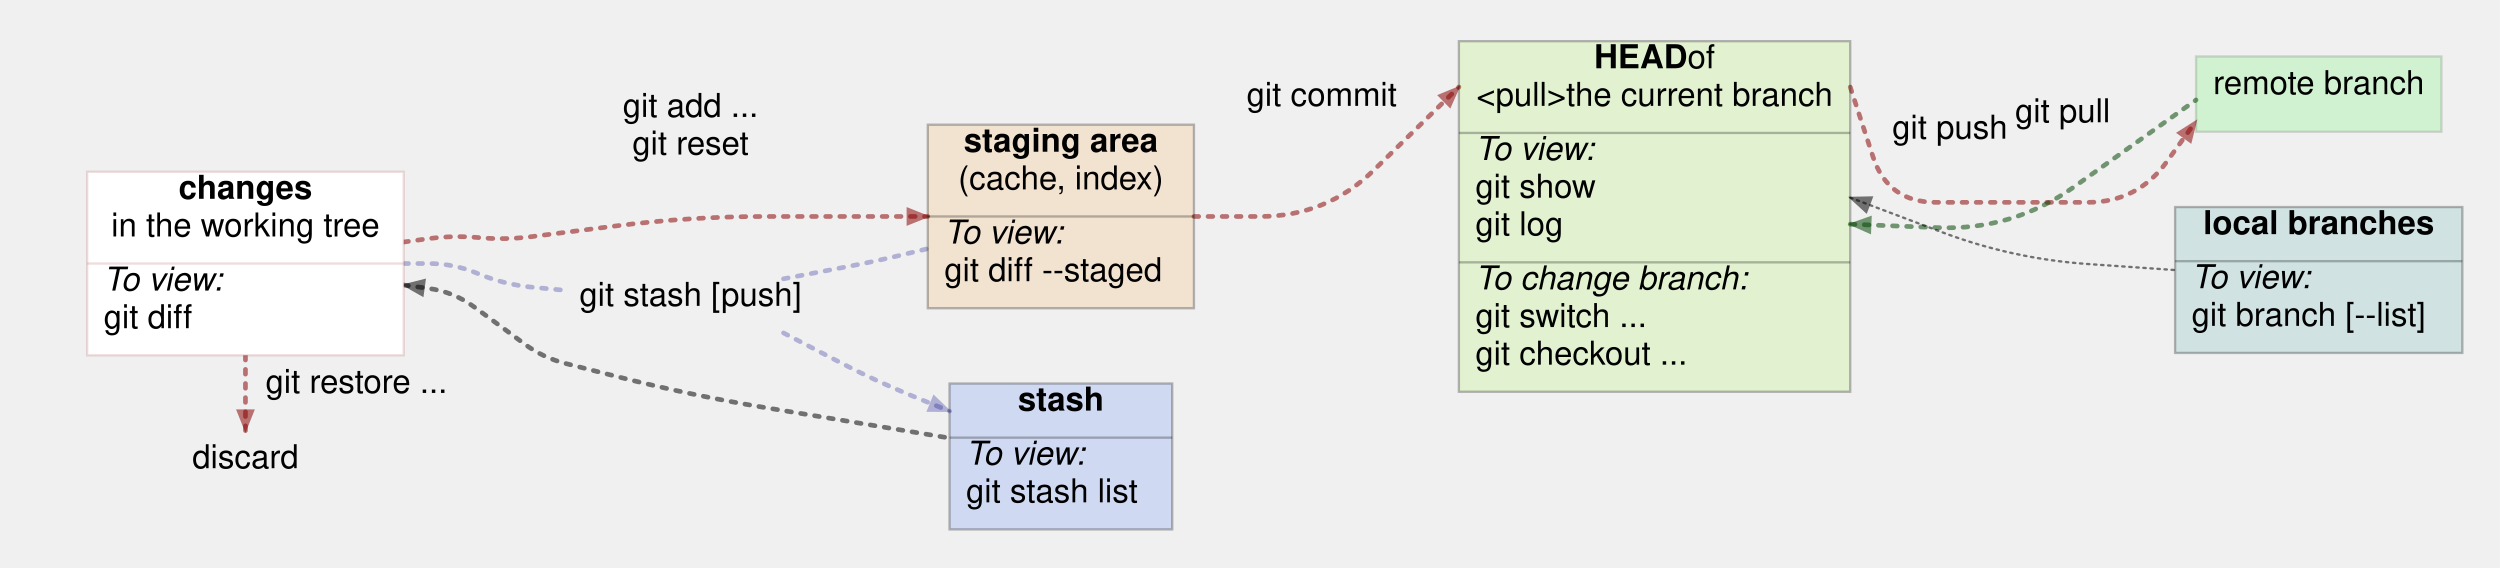
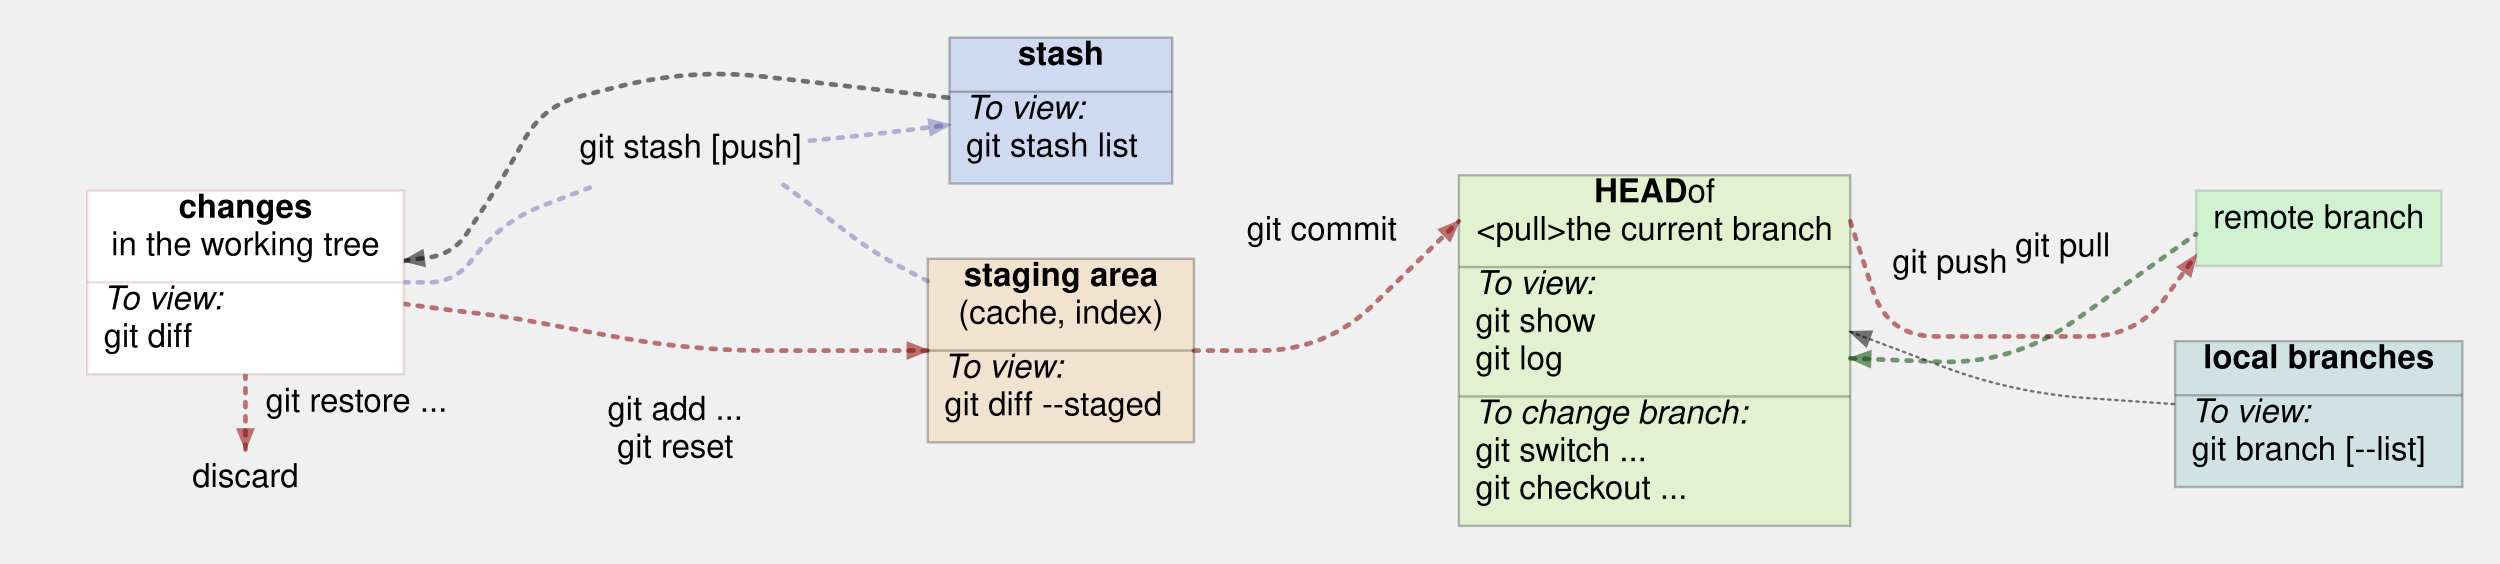
- <svg xmlns="http://www.w3.org/2000/svg" width="1062.52" height="241">
+ <svg xmlns="http://www.w3.org/2000/svg" width="1062.52" height="239.5">
  <style type="text/css">
		.edge { fill: none; }
	</style>
  <defs>
    <marker id="normal" markerWidth="10" markerHeight="8" refX="9" refY="4" orient="auto-start-reverse" markerUnits="userSpaceOnUse">
      <path d="M0,0 L0,8 L10,4 z" fill="context-stroke" />
    </marker>
    <marker id="vee" markerWidth="10" markerHeight="8" refX="9" refY="4" orient="auto-start-reverse" markerUnits="userSpaceOnUse">
      <path d="M0,0 L10,4 L0,8 L3,4 z" fill="context-stroke" />
    </marker>
    <marker id="dot" markerWidth="8" markerHeight="8" refX="7" refY="4" orient="auto-start-reverse" markerUnits="userSpaceOnUse">
      <circle cx="4" cy="4" r="3.5" fill="context-stroke" />
    </marker>
    <marker id="odot" markerWidth="8" markerHeight="8" refX="7" refY="4" orient="auto-start-reverse" markerUnits="userSpaceOnUse">
      <circle cx="4" cy="4" r="3" fill="white" stroke="context-stroke" />
    </marker>
  </defs>
  <g>
-     <path class="edge" marker-end="url(#normal)" stroke="rgba(136,0,0,0.533)" stroke-dasharray="2 4" stroke-linecap="round" stroke-width="2" d="M507.44,92 L535.59,92 Q563.74,92 583.876,72.329 L620.04,37 " />
-     <text text-anchor="middle" alignment-baseline="middle" x="561.749" y="45.004" font-size="14" font-family="Helvetica,Arial,sans-serif" fill="#000000">git commit</text>
-     <path class="edge" stroke="rgba(0,0,136,0.267)" stroke-dasharray="2 4" stroke-linecap="round" stroke-width="2" d="M171.59,112 L182.115,112 Q192.64,112 202.381,115.985 L203.64,116.5 Q214.64,121 226.473,122.105 L241.524,123.511 " />
-     <path class="edge" stroke="rgba(0,0,136,0.267)" stroke-dasharray="2 4" stroke-linecap="round" stroke-width="2" d="M332.999,118.5 L361.203,113.12 Q372.32,111 383.32,108.34 L394.32,105.679 " />
-     <path class="edge" marker-start="url(#normal)" stroke="rgba(0,0,0,0.533)" stroke-dasharray="2 4" stroke-linecap="round" stroke-width="2" d="M171.59,121.14 L182.115,122.57 Q192.64,124 201.23,130.247 L206.553,134.118 Q214.64,140 222.64,146 L222.64,146 Q230.64,152 240.331,154.467 L262.469,160.104 Q293.48,168 325.054,173.206 L356.699,178.424 Q372.32,181 387.94,183.585 L403.56,186.17 " />
-     <path class="edge" marker-end="url(#normal)" stroke="rgba(0,0,136,0.267)" stroke-dasharray="2 4" stroke-linecap="round" stroke-width="2" d="M332.999,141.5 L357.364,154.203 Q372.32,162 387.94,168.363 L403.56,174.725 " />
-     <path class="edge" marker-end="url(#normal)" stroke="rgba(136,0,0,0.533)" stroke-dasharray="2 4" stroke-linecap="round" stroke-width="2" d="M786.36,37 L796.017,66.573 Q802.36,86 822.796,86 L887.169,86 Q908.44,86 920.885,68.75 L933.33,51.5 " />
-     <text text-anchor="middle" alignment-baseline="middle" x="828.704" y="58.93" font-size="14" font-family="Helvetica,Arial,sans-serif" fill="#000000">git push</text>
-     <path class="edge" marker-start="url(#normal)" stroke="rgba(0,68,0,0.533)" stroke-dasharray="2 4" stroke-linecap="round" stroke-width="2" d="M786.36,95.278 L823.425,96.739 Q855.4,98 881.465,79.437 L933.33,42.5 " />
-     <text text-anchor="middle" alignment-baseline="middle" x="876.63" y="51.961" font-size="14" font-family="Helvetica,Arial,sans-serif" fill="#000000">git pull</text>
-     <path class="edge" marker-end="url(#normal)" stroke="rgba(136,0,0,0.533)" stroke-dasharray="2 4" stroke-linecap="round" stroke-width="2" d="M171.59,102.86 L182.115,101.43 Q192.64,100 203.218,100.962 L203.64,101 Q214.64,102 225.598,100.61 L261.734,96.027 Q293.48,92 325.48,92 L361.32,92 Q372.32,92 383.32,92 L394.32,92 " />
-     <text text-anchor="middle" alignment-baseline="middle" x="293.47" y="49.691" font-size="14" font-family="Helvetica,Arial,sans-serif" fill="#000000">git add ...    </text>
-     <text text-anchor="middle" alignment-baseline="middle" x="293.47" y="65.691" font-size="14" font-family="Helvetica,Arial,sans-serif" fill="#000000">git reset      </text>
-     <path class="edge" marker-end="url(#normal)" stroke="rgba(136,0,0,0.533)" stroke-dasharray="2 4" stroke-linecap="round" stroke-width="2" d="M104.32,151 L104.32,183 " />
-     <text text-anchor="middle" alignment-baseline="middle" x="151.48" y="167" font-size="14" font-family="Helvetica,Arial,sans-serif" fill="#000000">git restore ...</text>
-     <path class="edge" marker-start="url(#normal)" stroke="rgba(0,0,0,0.533)" stroke-dasharray="1 2" stroke-linecap="round" stroke-width="1" d="M786.36,84 L825.453,98.722 Q855.4,110 887.324,112.209 L924.44,114.777 " />
-     <rect x="37.05" y="73" width="134.54" height="78" class="node" fill="#FFFFFF" stroke="rgba(136,0,0,0.133)" stroke-width="1" />
-     <text text-anchor="middle" alignment-baseline="middle" x="104.32" y="84.5" font-size="14" font-family="Helvetica,Arial,sans-serif" fill="#000000">
+     <path class="edge" marker-end="url(#normal)" stroke="rgba(136,0,0,0.533)" stroke-dasharray="2 4" stroke-linecap="round" stroke-width="2" d="M507.44,149 L535.59,149 Q563.74,149 583.876,129.329 L620.04,94 " />
+     <text text-anchor="middle" alignment-baseline="middle" x="561.749" y="102.004" font-size="14" font-family="Helvetica,Arial,sans-serif" fill="#000000">git commit</text>
+     <path class="edge" stroke="rgba(0,0,136,0.267)" stroke-dasharray="2 4" stroke-linecap="round" stroke-width="2" d="M171.59,120 L182.115,120 Q192.64,120 199.363,111.902 L203.64,106.75 Q214.64,93.5 230.73,87.362 L253.961,78.5 " />
+     <path class="edge" stroke="rgba(0,0,136,0.267)" stroke-dasharray="2 4" stroke-linecap="round" stroke-width="2" d="M332.999,78.5 L362.395,100.554 Q372.32,108 383.32,113.741 L394.32,119.482 " />
+     <path class="edge" marker-start="url(#normal)" stroke="rgba(0,0,0,0.533)" stroke-dasharray="2 4" stroke-linecap="round" stroke-width="2" d="M171.59,110.86 L182.115,109.43 Q192.64,108 198.471,99.122 L205.429,88.526 Q214.64,74.5 222.64,59.75 L222.64,59.75 Q230.64,45 246.901,40.86 L262.469,36.896 Q293.48,29 325.274,32.629 L356.699,36.217 Q372.32,38 387.94,39.789 L403.56,41.579 " />
+     <path class="edge" marker-end="url(#normal)" stroke="rgba(0,0,136,0.267)" stroke-dasharray="2 4" stroke-linecap="round" stroke-width="2" d="M344.223,59.79 L358.271,58.395 Q372.32,57 386.325,55.217 L403.56,53.023 " />
+     <path class="edge" marker-end="url(#normal)" stroke="rgba(136,0,0,0.533)" stroke-dasharray="2 4" stroke-linecap="round" stroke-width="2" d="M786.36,94 L796.017,123.573 Q802.36,143 822.796,143 L887.169,143 Q908.44,143 920.885,125.75 L933.33,108.5 " />
+     <text text-anchor="middle" alignment-baseline="middle" x="828.704" y="115.93" font-size="14" font-family="Helvetica,Arial,sans-serif" fill="#000000">git push</text>
+     <path class="edge" marker-start="url(#normal)" stroke="rgba(0,68,0,0.533)" stroke-dasharray="2 4" stroke-linecap="round" stroke-width="2" d="M786.36,152.278 L823.425,153.739 Q855.4,155 881.465,136.437 L933.33,99.5 " />
+     <text text-anchor="middle" alignment-baseline="middle" x="876.63" y="108.961" font-size="14" font-family="Helvetica,Arial,sans-serif" fill="#000000">git pull</text>
+     <path class="edge" marker-end="url(#normal)" stroke="rgba(136,0,0,0.533)" stroke-dasharray="2 4" stroke-linecap="round" stroke-width="2" d="M171.59,129.14 L182.115,130.57 Q192.64,132 203.194,133.199 L203.64,133.25 Q214.64,134.5 225.528,136.503 L262.008,143.212 Q293.48,149 325.48,149 L361.32,149 Q372.32,149 383.32,149 L394.32,149 " />
+     <text text-anchor="middle" alignment-baseline="middle" x="286.965" y="178.427" font-size="14" font-family="Helvetica,Arial,sans-serif" fill="#000000">git add ...    </text>
+     <text text-anchor="middle" alignment-baseline="middle" x="286.965" y="194.427" font-size="14" font-family="Helvetica,Arial,sans-serif" fill="#000000">git reset      </text>
+     <path class="edge" marker-end="url(#normal)" stroke="rgba(136,0,0,0.533)" stroke-dasharray="2 4" stroke-linecap="round" stroke-width="2" d="M104.32,159 L104.32,191 " />
+     <text text-anchor="middle" alignment-baseline="middle" x="151.48" y="175" font-size="14" font-family="Helvetica,Arial,sans-serif" fill="#000000">git restore ...</text>
+     <path class="edge" marker-start="url(#normal)" stroke="rgba(0,0,0,0.533)" stroke-dasharray="1 2" stroke-linecap="round" stroke-width="1" d="M786.36,141 L825.453,155.722 Q855.4,167 887.324,169.209 L924.44,171.777 " />
+     <rect x="37.05" y="81" width="134.54" height="78" class="node" fill="#FFFFFF" stroke="rgba(136,0,0,0.133)" stroke-width="1" />
+     <text text-anchor="middle" alignment-baseline="middle" x="104.32" y="92.5" font-size="14" font-family="Helvetica,Arial,sans-serif" fill="#000000">
      <tspan alignment-baseline="middle" font-weight="bold">changes</tspan>
    </text>
-     <text text-anchor="middle" alignment-baseline="middle" x="104.32" y="100.5" font-size="14" font-family="Helvetica,Arial,sans-serif" fill="#000000">in the working tree</text>
-     <line x1="37.05" y1="112" x2="171.59" y2="112" stroke="rgba(136,0,0,0.133)" stroke-width="1" />
-     <text text-anchor="start" alignment-baseline="middle" x="44.05" y="123.5" font-size="14" font-family="Helvetica,Arial,sans-serif" fill="#000000">
+     <text text-anchor="middle" alignment-baseline="middle" x="104.32" y="108.5" font-size="14" font-family="Helvetica,Arial,sans-serif" fill="#000000">in the working tree</text>
+     <line x1="37.05" y1="120" x2="171.59" y2="120" stroke="rgba(136,0,0,0.133)" stroke-width="1" />
+     <text text-anchor="start" alignment-baseline="middle" x="44.05" y="131.5" font-size="14" font-family="Helvetica,Arial,sans-serif" fill="#000000">
      <tspan alignment-baseline="middle" font-style="italic">To view:</tspan>
    </text>
-     <text text-anchor="start" alignment-baseline="middle" x="44.05" y="139.5" font-size="14" font-family="Helvetica,Arial,sans-serif" fill="#000000">git diff</text>
-     <rect x="394.32" y="53" width="113.12" height="78" class="node" fill="rgba(255,136,0,0.133)" stroke="rgba(0,0,0,0.267)" stroke-width="1" />
-     <text text-anchor="middle" alignment-baseline="middle" x="450.88" y="64.5" font-size="14" font-family="Helvetica,Arial,sans-serif" fill="#000000">
+     <text text-anchor="start" alignment-baseline="middle" x="44.05" y="147.5" font-size="14" font-family="Helvetica,Arial,sans-serif" fill="#000000">git diff</text>
+     <rect x="394.32" y="110" width="113.12" height="78" class="node" fill="rgba(255,136,0,0.133)" stroke="rgba(0,0,0,0.267)" stroke-width="1" />
+     <text text-anchor="middle" alignment-baseline="middle" x="450.88" y="121.5" font-size="14" font-family="Helvetica,Arial,sans-serif" fill="#000000">
      <tspan alignment-baseline="middle" font-weight="bold">staging area</tspan>
    </text>
-     <text text-anchor="middle" alignment-baseline="middle" x="450.88" y="80.5" font-size="14" font-family="Helvetica,Arial,sans-serif" fill="#000000">(cache, index)</text>
-     <line x1="394.32" y1="92" x2="507.44" y2="92" stroke="rgba(0,0,0,0.267)" stroke-width="1" />
-     <text text-anchor="start" alignment-baseline="middle" x="401.32" y="103.5" font-size="14" font-family="Helvetica,Arial,sans-serif" fill="#000000">
+     <text text-anchor="middle" alignment-baseline="middle" x="450.88" y="137.5" font-size="14" font-family="Helvetica,Arial,sans-serif" fill="#000000">(cache, index)</text>
+     <line x1="394.32" y1="149" x2="507.44" y2="149" stroke="rgba(0,0,0,0.267)" stroke-width="1" />
+     <text text-anchor="start" alignment-baseline="middle" x="401.32" y="160.5" font-size="14" font-family="Helvetica,Arial,sans-serif" fill="#000000">
      <tspan alignment-baseline="middle" font-style="italic">To view:</tspan>
    </text>
-     <text text-anchor="start" alignment-baseline="middle" x="401.32" y="119.5" font-size="14" font-family="Helvetica,Arial,sans-serif" fill="#000000">git diff --staged</text>
-     <rect x="620.04" y="17.5" width="166.32" height="149" class="node" fill="rgba(136,255,0,0.133)" stroke="rgba(0,0,0,0.267)" stroke-width="1" />
-     <text text-anchor="middle" alignment-baseline="middle" x="703.2" y="29" font-size="14" font-family="Helvetica,Arial,sans-serif" fill="#000000">
+     <text text-anchor="start" alignment-baseline="middle" x="401.32" y="176.5" font-size="14" font-family="Helvetica,Arial,sans-serif" fill="#000000">git diff --staged</text>
+     <rect x="620.04" y="74.5" width="166.32" height="149" class="node" fill="rgba(136,255,0,0.133)" stroke="rgba(0,0,0,0.267)" stroke-width="1" />
+     <text text-anchor="middle" alignment-baseline="middle" x="703.2" y="86" font-size="14" font-family="Helvetica,Arial,sans-serif" fill="#000000">
      <tspan alignment-baseline="middle" font-weight="bold">HEAD </tspan>of</text>
-     <text text-anchor="middle" alignment-baseline="middle" x="703.2" y="45" font-size="14" font-family="Helvetica,Arial,sans-serif" fill="#000000">&lt;pull&gt;the current branch</text>
-     <line x1="620.04" y1="56.5" x2="786.36" y2="56.5" stroke="rgba(0,0,0,0.267)" stroke-width="1" />
-     <text text-anchor="start" alignment-baseline="middle" x="627.04" y="68" font-size="14" font-family="Helvetica,Arial,sans-serif" fill="#000000">
+     <text text-anchor="middle" alignment-baseline="middle" x="703.2" y="102" font-size="14" font-family="Helvetica,Arial,sans-serif" fill="#000000">&lt;pull&gt;the current branch</text>
+     <line x1="620.04" y1="113.5" x2="786.36" y2="113.5" stroke="rgba(0,0,0,0.267)" stroke-width="1" />
+     <text text-anchor="start" alignment-baseline="middle" x="627.04" y="125" font-size="14" font-family="Helvetica,Arial,sans-serif" fill="#000000">
      <tspan alignment-baseline="middle" font-style="italic">To view:</tspan>
    </text>
-     <text text-anchor="start" alignment-baseline="middle" x="627.04" y="84" font-size="14" font-family="Helvetica,Arial,sans-serif" fill="#000000">git show</text>
-     <text text-anchor="start" alignment-baseline="middle" x="627.04" y="100" font-size="14" font-family="Helvetica,Arial,sans-serif" fill="#000000">git log</text>
-     <line x1="620.04" y1="111.5" x2="786.36" y2="111.5" stroke="rgba(0,0,0,0.267)" stroke-width="1" />
-     <text text-anchor="start" alignment-baseline="middle" x="627.04" y="123" font-size="14" font-family="Helvetica,Arial,sans-serif" fill="#000000">
+     <text text-anchor="start" alignment-baseline="middle" x="627.04" y="141" font-size="14" font-family="Helvetica,Arial,sans-serif" fill="#000000">git show</text>
+     <text text-anchor="start" alignment-baseline="middle" x="627.04" y="157" font-size="14" font-family="Helvetica,Arial,sans-serif" fill="#000000">git log</text>
+     <line x1="620.04" y1="168.5" x2="786.36" y2="168.5" stroke="rgba(0,0,0,0.267)" stroke-width="1" />
+     <text text-anchor="start" alignment-baseline="middle" x="627.04" y="180" font-size="14" font-family="Helvetica,Arial,sans-serif" fill="#000000">
      <tspan alignment-baseline="middle" font-style="italic">To change branch:</tspan>
    </text>
-     <text text-anchor="start" alignment-baseline="middle" x="627.04" y="139" font-size="14" font-family="Helvetica,Arial,sans-serif" fill="#000000">git switch ...</text>
-     <text text-anchor="start" alignment-baseline="middle" x="627.04" y="155" font-size="14" font-family="Helvetica,Arial,sans-serif" fill="#000000">git checkout ...</text>
-     <rect x="403.56" y="163" width="94.64" height="62" class="node" fill="rgba(0,68,255,0.133)" stroke="rgba(0,0,0,0.267)" stroke-width="1" />
-     <text text-anchor="middle" alignment-baseline="middle" x="450.88" y="174.5" font-size="14" font-family="Helvetica,Arial,sans-serif" fill="#000000">
+     <text text-anchor="start" alignment-baseline="middle" x="627.04" y="196" font-size="14" font-family="Helvetica,Arial,sans-serif" fill="#000000">git switch ...</text>
+     <text text-anchor="start" alignment-baseline="middle" x="627.04" y="212" font-size="14" font-family="Helvetica,Arial,sans-serif" fill="#000000">git checkout ...</text>
+     <rect x="403.56" y="16" width="94.64" height="62" class="node" fill="rgba(0,68,255,0.133)" stroke="rgba(0,0,0,0.267)" stroke-width="1" />
+     <text text-anchor="middle" alignment-baseline="middle" x="450.88" y="27.5" font-size="14" font-family="Helvetica,Arial,sans-serif" fill="#000000">
      <tspan alignment-baseline="middle" font-weight="bold">stash</tspan>
    </text>
-     <line x1="403.56" y1="186" x2="498.2" y2="186" stroke="rgba(0,0,0,0.267)" stroke-width="1" />
-     <text text-anchor="start" alignment-baseline="middle" x="410.56" y="197.5" font-size="14" font-family="Helvetica,Arial,sans-serif" fill="#000000">
+     <line x1="403.56" y1="39" x2="498.2" y2="39" stroke="rgba(0,0,0,0.267)" stroke-width="1" />
+     <text text-anchor="start" alignment-baseline="middle" x="410.56" y="50.5" font-size="14" font-family="Helvetica,Arial,sans-serif" fill="#000000">
      <tspan alignment-baseline="middle" font-style="italic">To view:</tspan>
    </text>
-     <text text-anchor="start" alignment-baseline="middle" x="410.56" y="213.5" font-size="14" font-family="Helvetica,Arial,sans-serif" fill="#000000">git stash list</text>
-     <g x="236.64" y="114" width="113.68" height="32" class="node" fill="#FFFFFF" stroke="rgba(0,0,136,0.267)" stroke-width="1" />
-     <text text-anchor="middle" alignment-baseline="middle" x="293.48" y="130" font-size="14" font-family="Helvetica,Arial,sans-serif" fill="#000000">git stash [push]</text>
-     <rect x="933.33" y="24" width="104.3" height="32" class="node" fill="rgba(0,255,0,0.133)" stroke="rgba(0,0,0,0.133)" stroke-width="1" />
-     <text text-anchor="middle" alignment-baseline="middle" x="985.48" y="40" font-size="14" font-family="Helvetica,Arial,sans-serif" fill="#000000">remote branch</text>
-     <rect x="924.44" y="88" width="122.08" height="62" class="node" fill="rgba(0,136,136,0.133)" stroke="rgba(0,0,0,0.267)" stroke-width="1" />
-     <text text-anchor="middle" alignment-baseline="middle" x="985.48" y="99.5" font-size="14" font-family="Helvetica,Arial,sans-serif" fill="#000000">
+     <text text-anchor="start" alignment-baseline="middle" x="410.56" y="66.5" font-size="14" font-family="Helvetica,Arial,sans-serif" fill="#000000">git stash list</text>
+     <g x="236.64" y="51" width="113.68" height="32" class="node" fill="#FFFFFF" stroke="rgba(0,0,136,0.267)" stroke-width="1" />
+     <text text-anchor="middle" alignment-baseline="middle" x="293.48" y="67" font-size="14" font-family="Helvetica,Arial,sans-serif" fill="#000000">git stash [push]</text>
+     <rect x="933.33" y="81" width="104.3" height="32" class="node" fill="rgba(0,255,0,0.133)" stroke="rgba(0,0,0,0.133)" stroke-width="1" />
+     <text text-anchor="middle" alignment-baseline="middle" x="985.48" y="97" font-size="14" font-family="Helvetica,Arial,sans-serif" fill="#000000">remote branch</text>
+     <rect x="924.44" y="145" width="122.08" height="62" class="node" fill="rgba(0,136,136,0.133)" stroke="rgba(0,0,0,0.267)" stroke-width="1" />
+     <text text-anchor="middle" alignment-baseline="middle" x="985.48" y="156.5" font-size="14" font-family="Helvetica,Arial,sans-serif" fill="#000000">
      <tspan alignment-baseline="middle" font-weight="bold">local branches</tspan>
    </text>
-     <line x1="924.44" y1="111" x2="1046.52" y2="111" stroke="rgba(0,0,0,0.267)" stroke-width="1" />
-     <text text-anchor="start" alignment-baseline="middle" x="931.44" y="122.5" font-size="14" font-family="Helvetica,Arial,sans-serif" fill="#000000">
+     <line x1="924.44" y1="168" x2="1046.52" y2="168" stroke="rgba(0,0,0,0.267)" stroke-width="1" />
+     <text text-anchor="start" alignment-baseline="middle" x="931.44" y="179.5" font-size="14" font-family="Helvetica,Arial,sans-serif" fill="#000000">
      <tspan alignment-baseline="middle" font-style="italic">To view:</tspan>
    </text>
-     <text text-anchor="start" alignment-baseline="middle" x="931.44" y="138.5" font-size="14" font-family="Helvetica,Arial,sans-serif" fill="#000000">git branch [--list]</text>
-     <g x="74.64" y="183" width="59.36" height="32" class="node" fill="#FFFFFF" stroke="rgba(0,0,0,0.267)" stroke-width="1" />
-     <text text-anchor="middle" alignment-baseline="middle" x="104.32" y="199" font-size="14" font-family="Helvetica,Arial,sans-serif" fill="#000000">discard</text>
+     <text text-anchor="start" alignment-baseline="middle" x="931.44" y="195.5" font-size="14" font-family="Helvetica,Arial,sans-serif" fill="#000000">git branch [--list]</text>
+     <g x="74.64" y="191" width="59.36" height="32" class="node" fill="#FFFFFF" stroke="rgba(0,0,0,0.267)" stroke-width="1" />
+     <text text-anchor="middle" alignment-baseline="middle" x="104.32" y="207" font-size="14" font-family="Helvetica,Arial,sans-serif" fill="#000000">discard</text>
  </g>
</svg>
